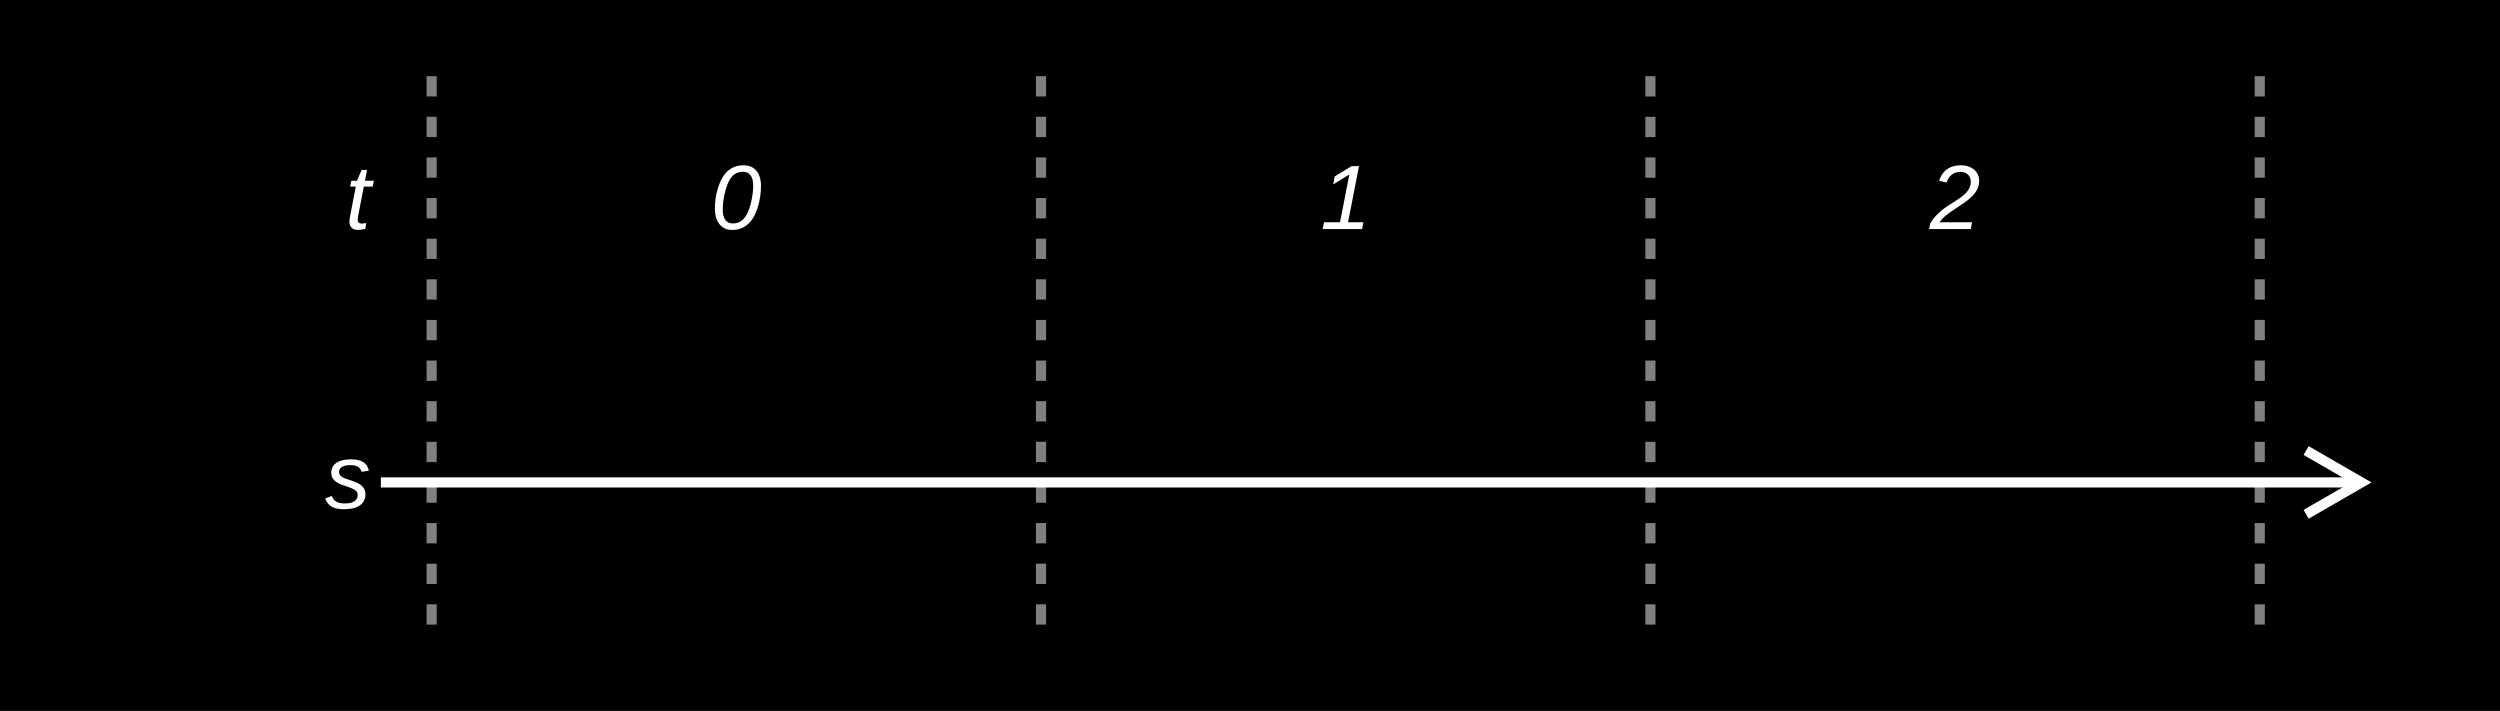
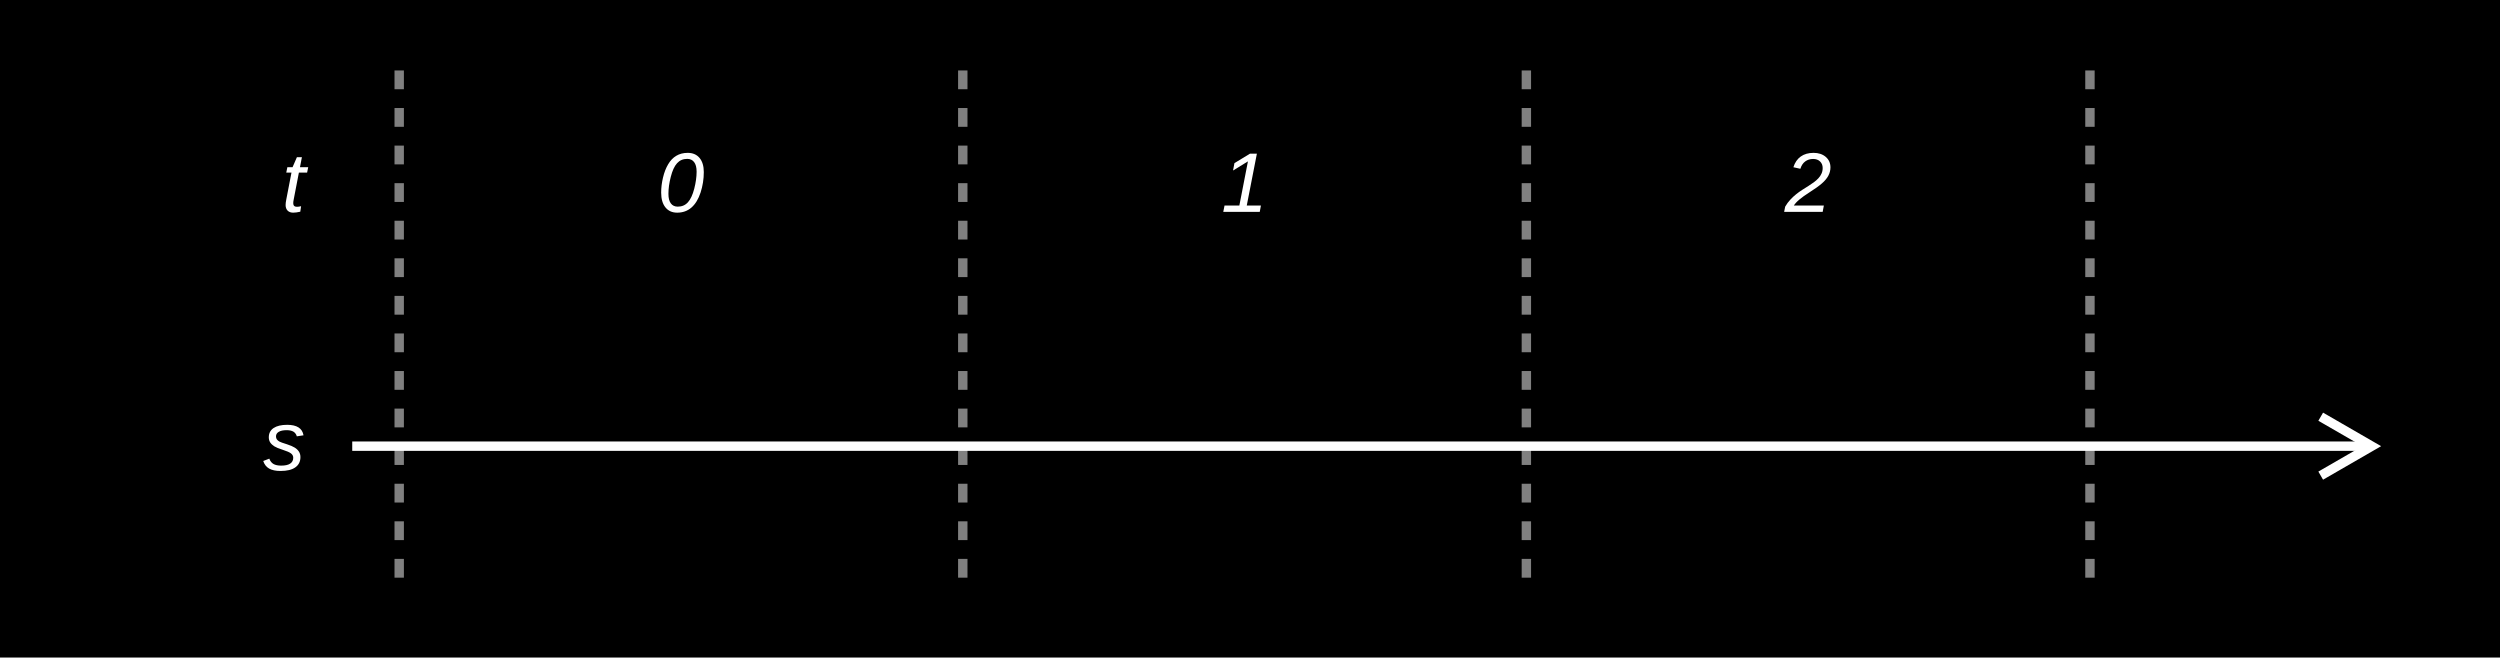
- <svg xmlns="http://www.w3.org/2000/svg" viewBox="0 0 492.309 140" width="492.309" height="140">
-   <rect x="0" y="0" width="492.309" height="140" fill="black" />
+ <svg xmlns="http://www.w3.org/2000/svg" viewBox="0 0 532.309 140" width="532.309" height="140">
+   <rect x="0" y="0" width="532.309" height="140" fill="black" />
  <g transform="translate(25 25)">
    <g>
      <line x1="60" y1="-10" x2="60" y2="100" stroke="rgba(255, 255, 255, 0.5)" stroke-width="2" stroke-dasharray="4" />
      <line x1="180" y1="-10" x2="180" y2="100" stroke="rgba(255, 255, 255, 0.5)" stroke-width="2" stroke-dasharray="4" />
      <line x1="300" y1="-10" x2="300" y2="100" stroke="rgba(255, 255, 255, 0.5)" stroke-width="2" stroke-dasharray="4" />
      <line x1="420" y1="-10" x2="420" y2="100" stroke="rgba(255, 255, 255, 0.5)" stroke-width="2" stroke-dasharray="4" />
    </g>
    <g>
-       <text x="48" y="15" fill="white" font-family="Arial, Helvetica, sans-serif" font-size="18px" font-weight="normal" font-style="italic" dominant-baseline="middle" text-anchor="end">t</text>
+       <text x="40" y="15" fill="white" font-family="Arial, Helvetica, sans-serif" font-size="18px" font-weight="normal" font-style="italic" dominant-baseline="middle" text-anchor="end">t</text>
      <text x="120" y="15" fill="white" font-family="Arial, Helvetica, sans-serif" font-size="18px" font-weight="normal" font-style="italic" dominant-baseline="middle" text-anchor="middle">0</text>
      <text x="240" y="15" fill="white" font-family="Arial, Helvetica, sans-serif" font-size="18px" font-weight="normal" font-style="italic" dominant-baseline="middle" text-anchor="middle">1</text>
      <text x="360" y="15" fill="white" font-family="Arial, Helvetica, sans-serif" font-size="18px" font-weight="normal" font-style="italic" dominant-baseline="middle" text-anchor="middle">2</text>
    </g>
    <g transform="translate(0 50)">
-       <line x1="50" y1="20" x2="440" y2="20" stroke="white" stroke-width="2" />
-       <polyline points="430,14.226 440,20 430,25.774" fill="none" stroke="white" stroke-width="2" stroke-linecap="square" />
-       <text x="48" y="20" fill="white" font-family="Arial, Helvetica, sans-serif" font-size="18px" font-weight="normal" font-style="italic" dominant-baseline="middle" text-anchor="end">s</text>
+       <line x1="50" y1="20" x2="480" y2="20" stroke="white" stroke-width="2" />
+       <polyline points="470,14.226 480,20 470,25.774" fill="none" stroke="white" stroke-width="2" stroke-linecap="square" />
+       <text x="40" y="20" fill="white" font-family="Arial, Helvetica, sans-serif" font-size="18px" font-weight="normal" font-style="italic" dominant-baseline="middle" text-anchor="end">s</text>
    </g>
  </g>
</svg>
